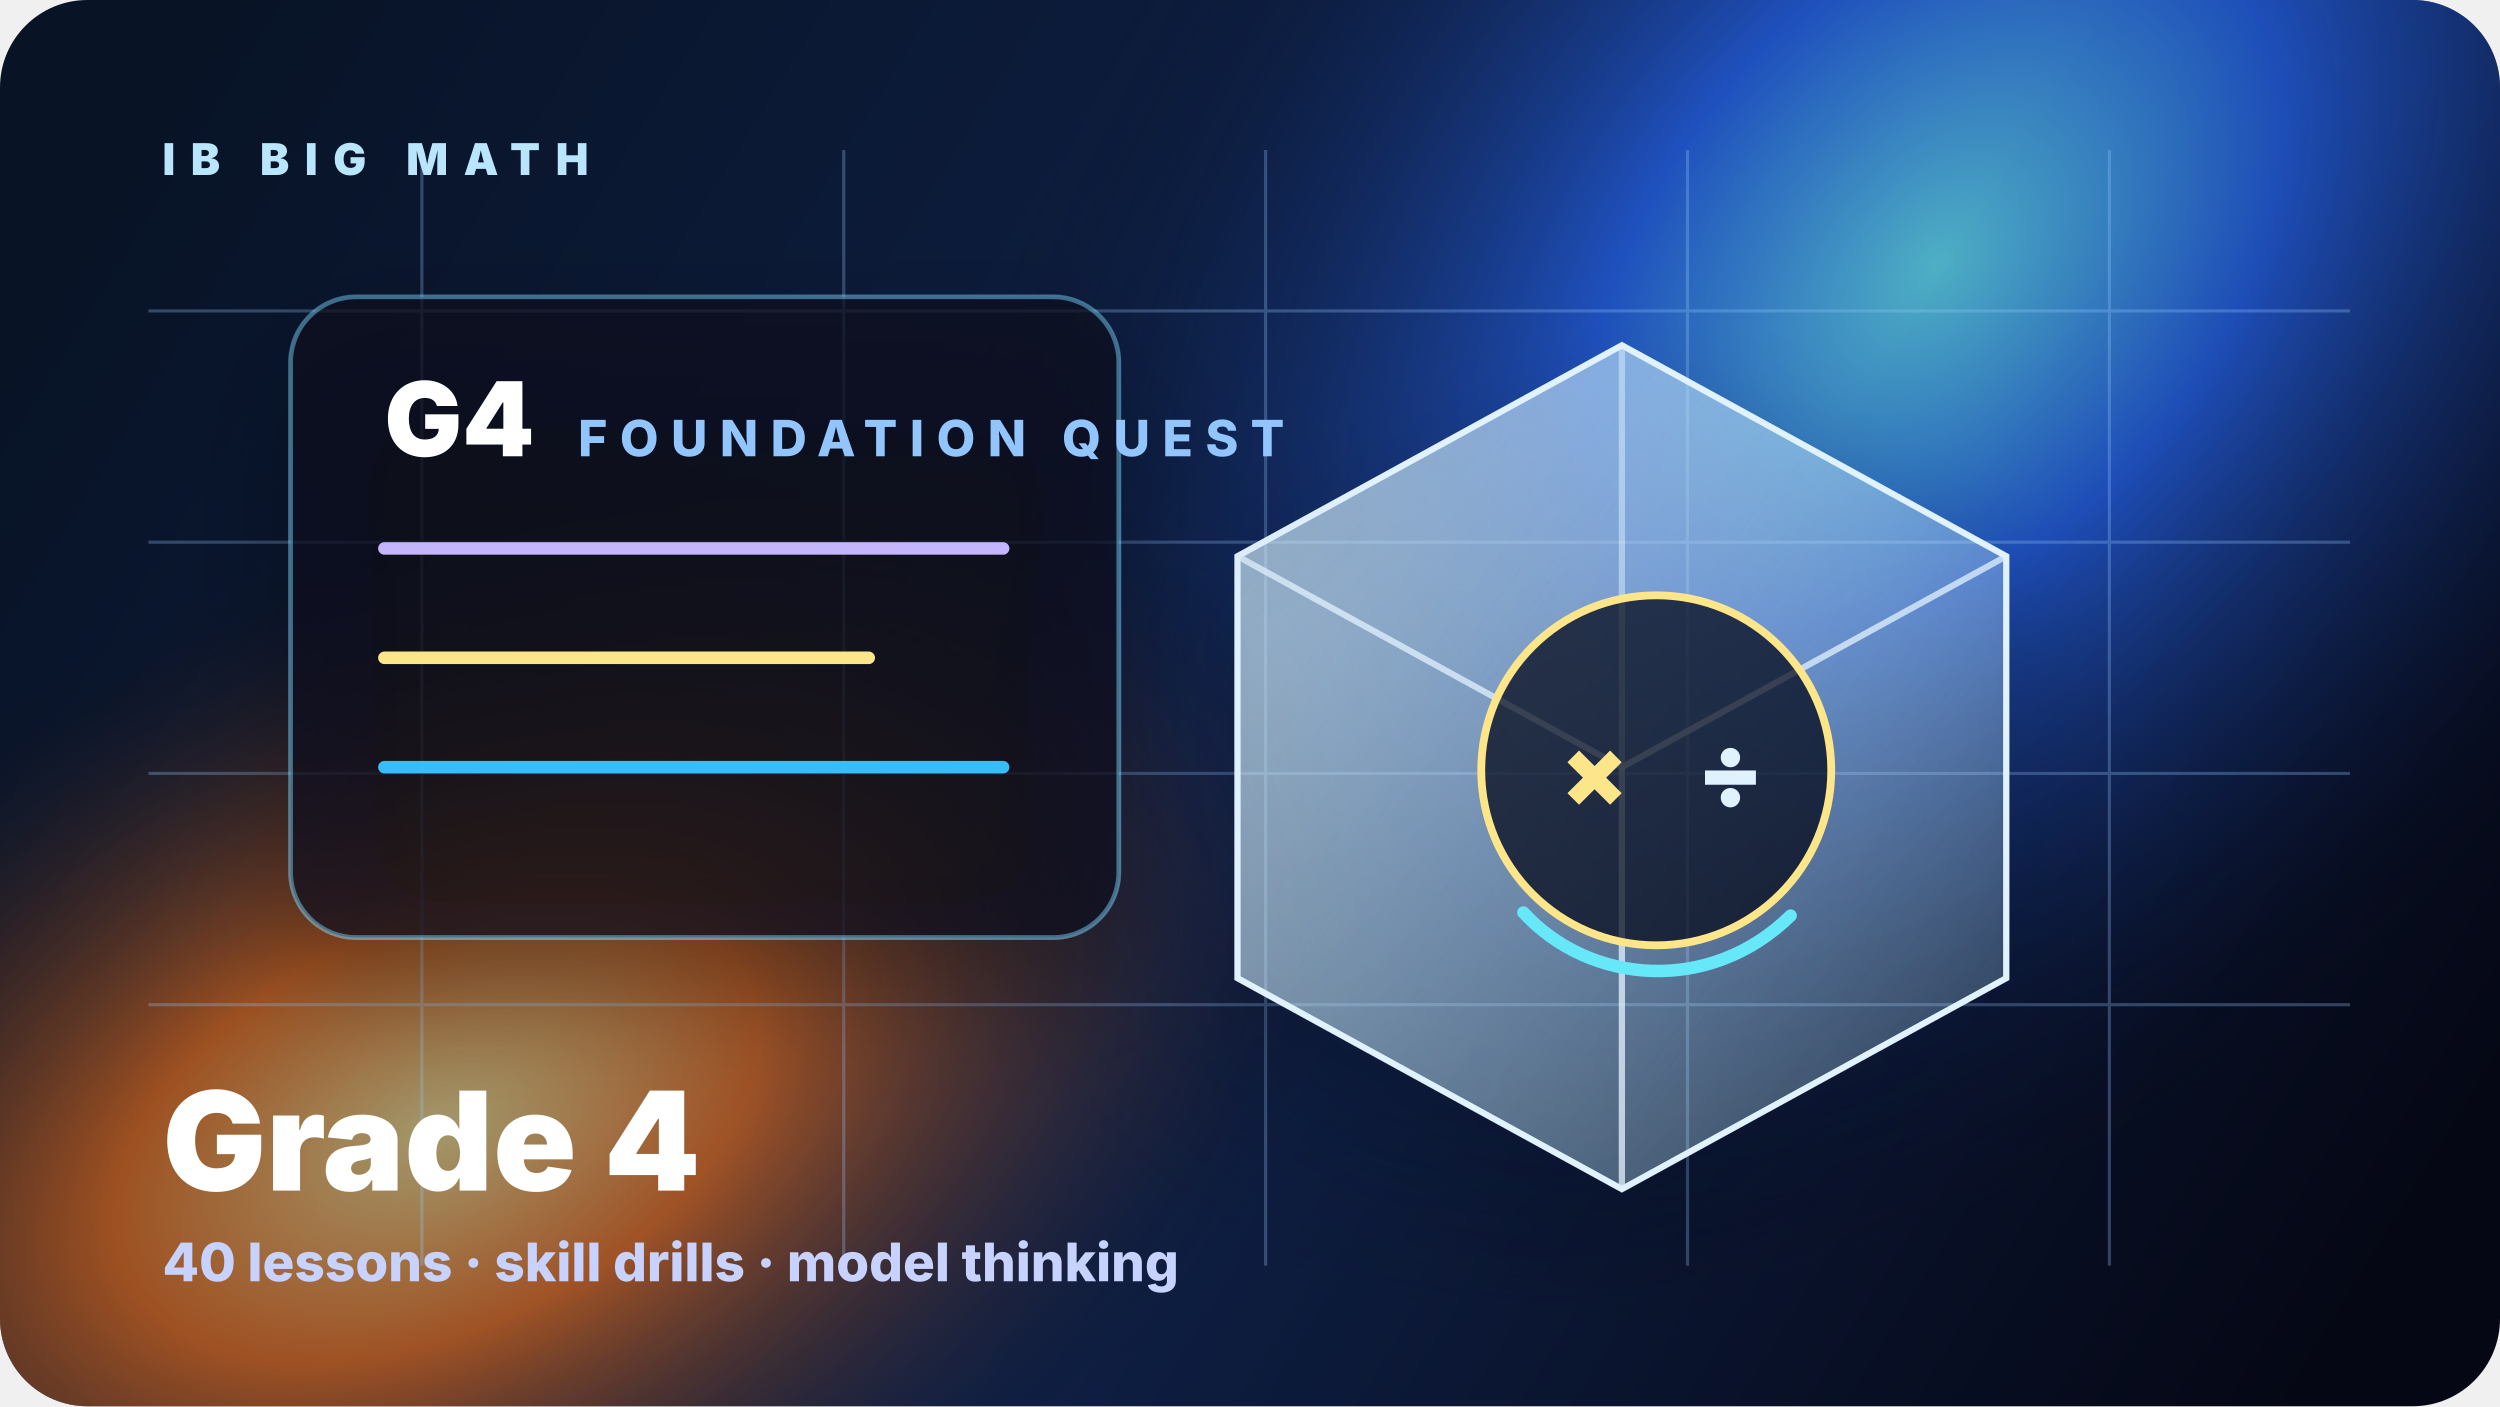
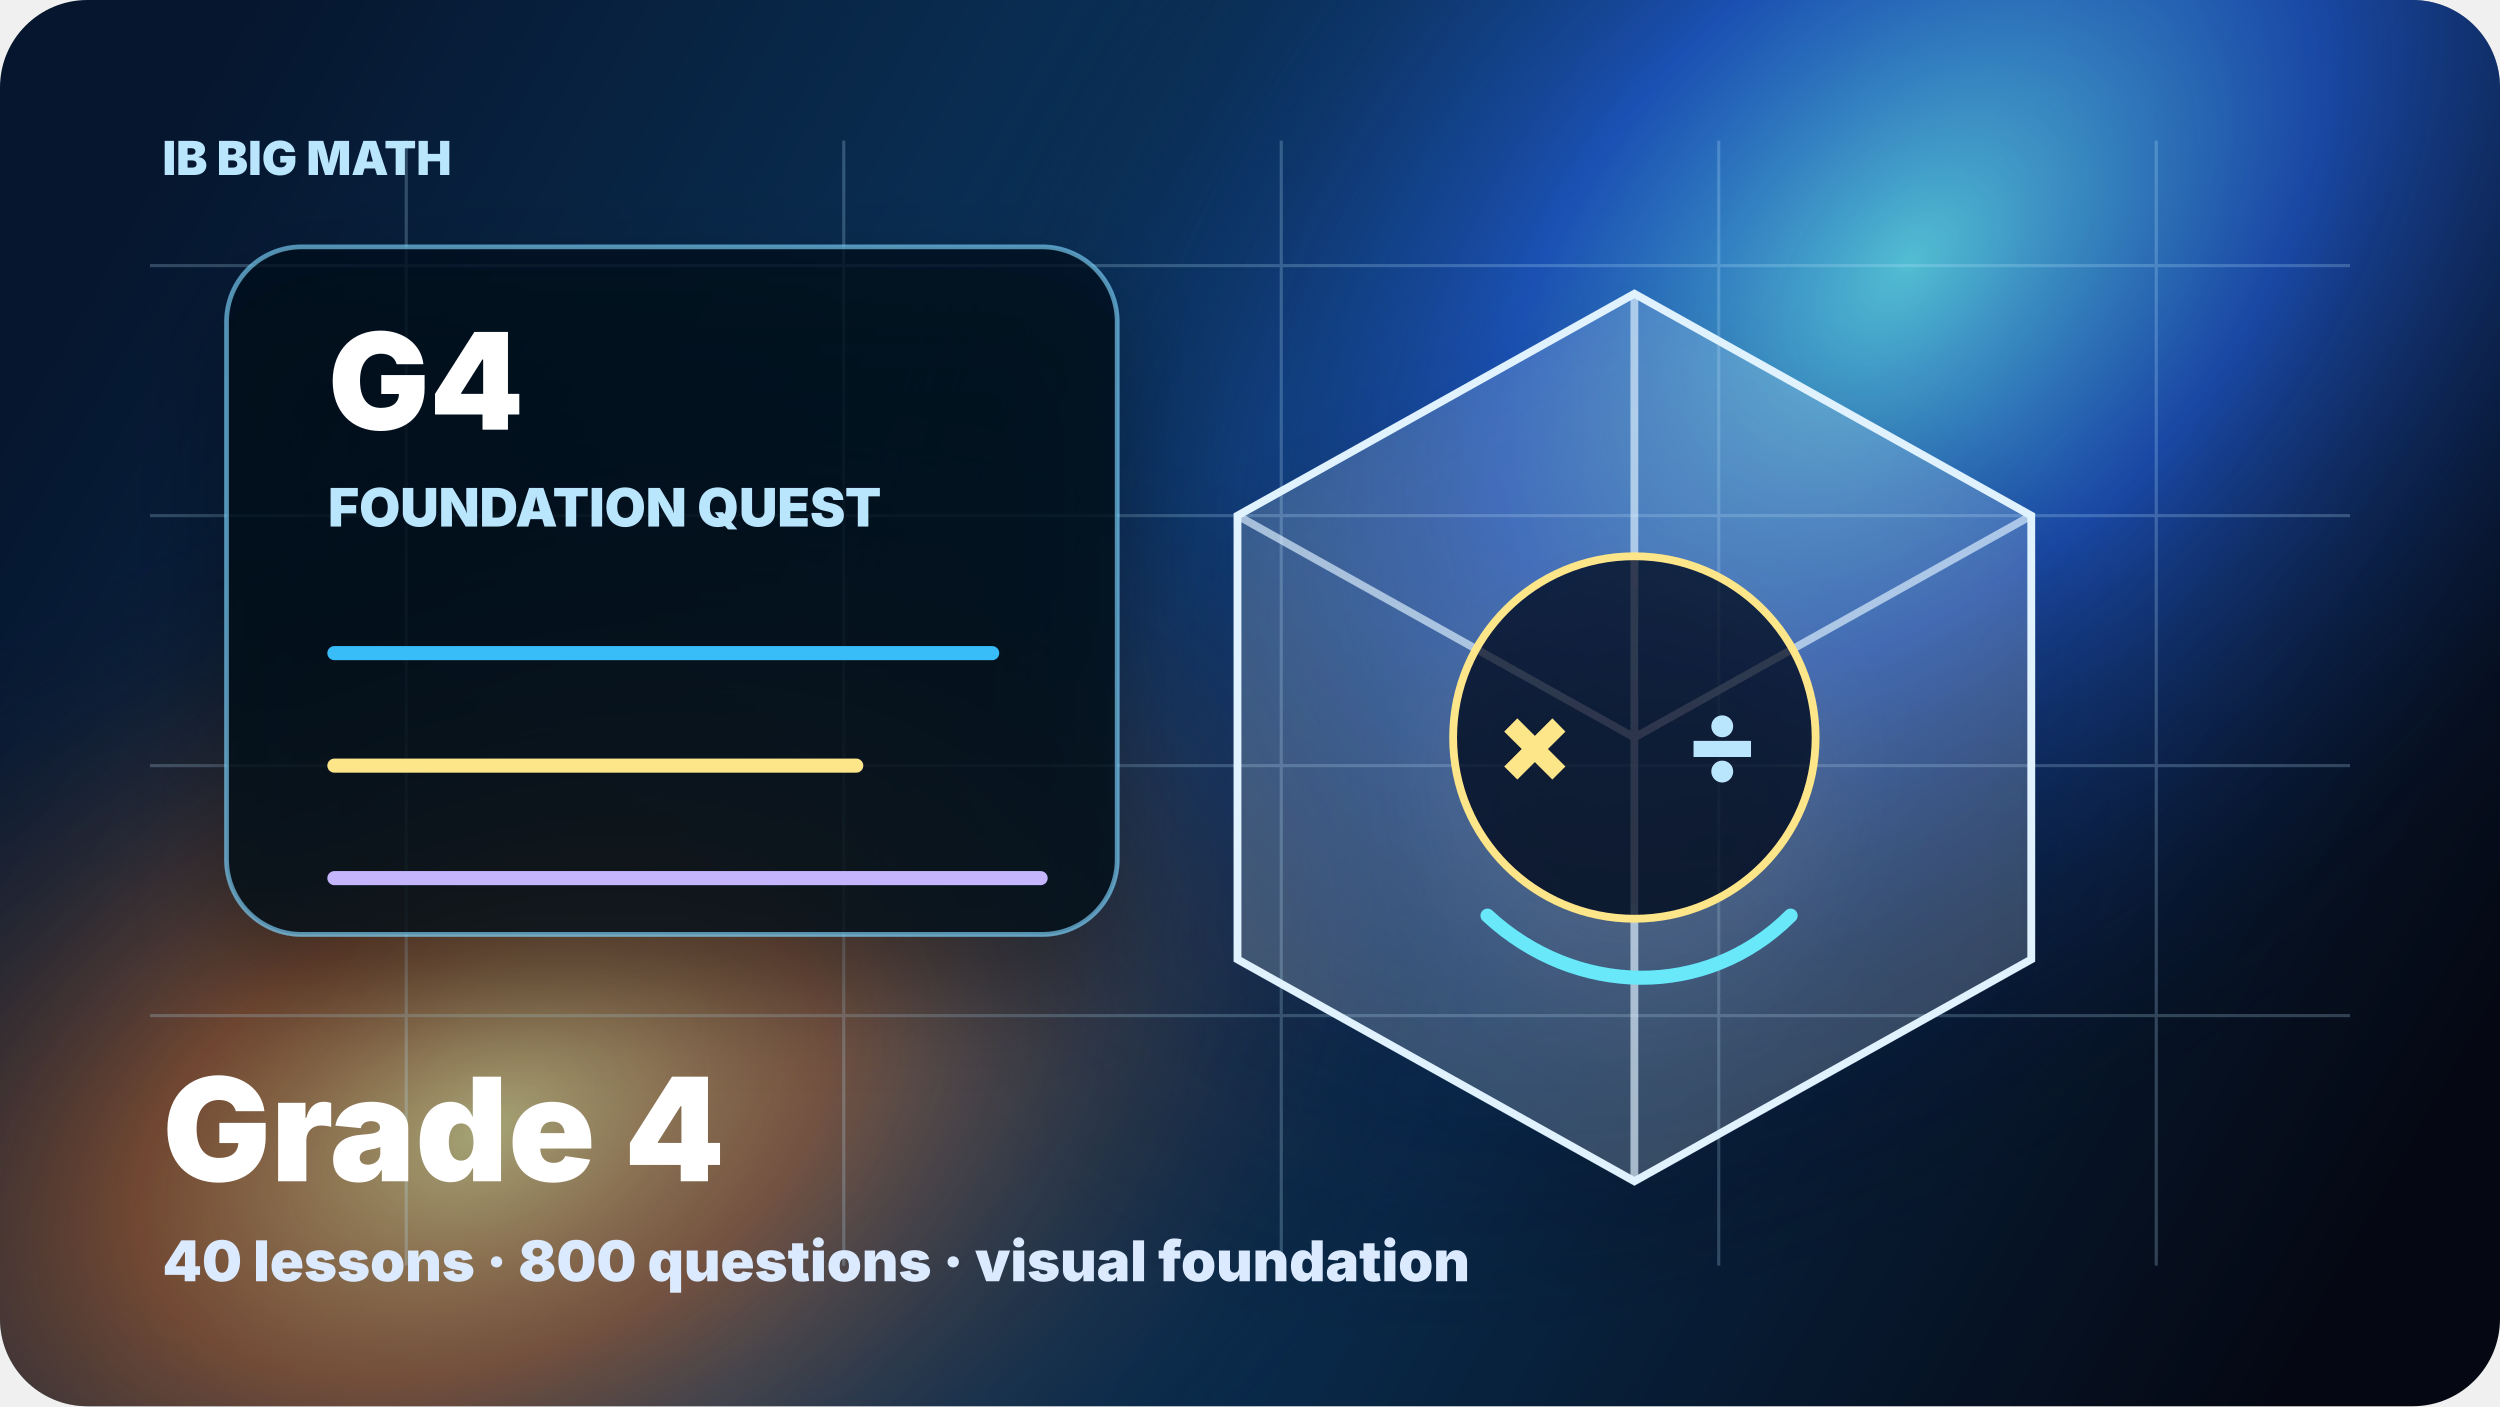
<svg xmlns="http://www.w3.org/2000/svg" width="1600" height="900" viewBox="0 0 1600 900" fill="none">
  <defs>
-     <radialGradient id="g4GlowA" cx="0" cy="0" r="1" gradientUnits="userSpaceOnUse" gradientTransform="translate(1240 170) rotate(132) scale(780 520)">
+     <linearGradient id="bg" x1="116" y1="70" x2="1484" y2="850" gradientUnits="userSpaceOnUse">
+       <stop stop-color="#06162E" />
+       <stop offset="0.45" stop-color="#0B3A65" />
+       <stop offset="1" stop-color="#050813" />
+     </linearGradient>
+     <radialGradient id="cyan" cx="0" cy="0" r="1" gradientUnits="userSpaceOnUse" gradientTransform="translate(1220 170) rotate(135) scale(820 520)">
      <stop stop-color="#67E8F9" />
-       <stop offset="0.34" stop-color="#2563EB" />
-       <stop offset="1" stop-color="#070A18" stop-opacity="0" />
+       <stop offset="0.38" stop-color="#2563EB" stop-opacity="0.78" />
+       <stop offset="1" stop-color="#020617" stop-opacity="0" />
    </radialGradient>
-     <radialGradient id="g4GlowB" cx="0" cy="0" r="1" gradientUnits="userSpaceOnUse" gradientTransform="translate(280 720) rotate(-25) scale(640 380)">
+     <radialGradient id="gold" cx="0" cy="0" r="1" gradientUnits="userSpaceOnUse" gradientTransform="translate(310 720) rotate(-22) scale(680 430)">
      <stop stop-color="#FDE68A" />
-       <stop offset="0.34" stop-color="#F97316" />
-       <stop offset="1" stop-color="#070A18" stop-opacity="0" />
+       <stop offset="0.34" stop-color="#F97316" stop-opacity="0.68" />
+       <stop offset="1" stop-color="#020617" stop-opacity="0" />
    </radialGradient>
-     <linearGradient id="g4Bg" x1="113" y1="54" x2="1478" y2="896" gradientUnits="userSpaceOnUse">
-       <stop stop-color="#081326" />
-       <stop offset="0.52" stop-color="#0F2148" />
-       <stop offset="1" stop-color="#050714" />
-     </linearGradient>
-     <linearGradient id="g4Panel" x1="492" y1="214" x2="1225" y2="742" gradientUnits="userSpaceOnUse">
-       <stop stop-color="#E0F2FE" stop-opacity="0.94" />
-       <stop offset="1" stop-color="#BAE6FD" stop-opacity="0.2" />
-     </linearGradient>
-     <filter id="g4Shadow" x="-80" y="-80" width="1760" height="1060" filterUnits="userSpaceOnUse" color-interpolation-filters="sRGB">
-       <feDropShadow dx="0" dy="34" stdDeviation="38" flood-color="#000000" flood-opacity="0.42" />
+     <filter id="shadow" x="-140" y="-140" width="1880" height="1180" filterUnits="userSpaceOnUse" color-interpolation-filters="sRGB">
+       <feDropShadow dx="0" dy="34" stdDeviation="34" flood-color="#000000" flood-opacity="0.44" />
    </filter>
  </defs>
-   <rect width="1600" height="900" rx="56" fill="url(#g4Bg)" />
-   <rect width="1600" height="900" rx="56" fill="url(#g4GlowA)" opacity="0.72" />
-   <rect width="1600" height="900" rx="56" fill="url(#g4GlowB)" opacity="0.62" />
-   <g opacity="0.3">
-     <path d="M95 199H1504" stroke="#93C5FD" stroke-width="2" />
-     <path d="M95 347H1504" stroke="#93C5FD" stroke-width="2" />
-     <path d="M95 495H1504" stroke="#93C5FD" stroke-width="2" />
-     <path d="M95 643H1504" stroke="#93C5FD" stroke-width="2" />
-     <path d="M270 96V810" stroke="#93C5FD" stroke-width="2" />
-     <path d="M540 96V810" stroke="#93C5FD" stroke-width="2" />
-     <path d="M810 96V810" stroke="#93C5FD" stroke-width="2" />
-     <path d="M1080 96V810" stroke="#93C5FD" stroke-width="2" />
-     <path d="M1350 96V810" stroke="#93C5FD" stroke-width="2" />
+   <rect width="1600" height="900" rx="56" fill="url(#bg)" />
+   <rect width="1600" height="900" rx="56" fill="url(#cyan)" opacity="0.78" />
+   <rect width="1600" height="900" rx="56" fill="url(#gold)" opacity="0.64" />
+   <g opacity="0.24">
+     <path d="M96 170H1504M96 330H1504M96 490H1504M96 650H1504" stroke="#BAE6FD" stroke-width="2" />
+     <path d="M260 90V810M540 90V810M820 90V810M1100 90V810M1380 90V810" stroke="#BAE6FD" stroke-width="2" />
  </g>
-   <g filter="url(#g4Shadow)">
-     <path d="M1038 221L1284 356V626L1038 761L792 626V356L1038 221Z" fill="url(#g4Panel)" stroke="#E0F2FE" stroke-width="4" />
-     <path d="M792 356L1038 491L1284 356" stroke="#E0F2FE" stroke-width="4" opacity="0.76" />
-     <path d="M1038 491V761" stroke="#E0F2FE" stroke-width="4" opacity="0.76" />
-     <path d="M1038 221V491" stroke="#E0F2FE" stroke-width="4" opacity="0.48" />
+   <g filter="url(#shadow)">
+     <rect x="145" y="158" width="570" height="440" rx="48" fill="#06111F" fill-opacity="0.78" stroke="#7DD3FC" stroke-opacity="0.64" stroke-width="3" />
+     <text x="210" y="275" fill="#FFFFFF" font-family="Inter, Arial, sans-serif" font-size="86" font-weight="950">G4</text>
+     <text x="210" y="337" fill="#BAE6FD" font-family="Inter, Arial, sans-serif" font-size="34" font-weight="900">FOUNDATION QUEST</text>
+     <path d="M214 418H635" stroke="#38BDF8" stroke-width="9" stroke-linecap="round" />
+     <path d="M214 490H548" stroke="#FDE68A" stroke-width="9" stroke-linecap="round" />
+     <path d="M214 562H666" stroke="#C4B5FD" stroke-width="9" stroke-linecap="round" />
  </g>
-   <g filter="url(#g4Shadow)">
-     <rect x="186" y="190" width="530" height="410" rx="42" fill="#07111F" fill-opacity="0.72" stroke="#7DD3FC" stroke-opacity="0.46" stroke-width="3" />
-     <path d="M246 491H642" stroke="#38BDF8" stroke-width="8" stroke-linecap="round" />
-     <path d="M246 421H556" stroke="#FDE68A" stroke-width="8" stroke-linecap="round" />
-     <path d="M246 351H642" stroke="#C4B5FD" stroke-width="8" stroke-linecap="round" />
-     <text x="246" y="292" fill="#FFFFFF" font-family="Inter, Arial, sans-serif" font-size="66" font-weight="900">G4</text>
-     <text x="370" y="292" fill="#93C5FD" font-family="Inter, Arial, sans-serif" font-size="32" font-weight="800" letter-spacing="8">FOUNDATION QUEST</text>
+   <g filter="url(#shadow)">
+     <path d="M1046 188L1300 330V614L1046 756L792 614V330L1046 188Z" fill="#DBEAFE" fill-opacity="0.18" stroke="#E0F2FE" stroke-width="5" />
+     <path d="M792 330L1046 472L1300 330M1046 472V756M1046 188V472" stroke="#E0F2FE" stroke-opacity="0.66" stroke-width="5" />
+     <circle cx="1046" cy="472" r="116" fill="#020617" fill-opacity="0.72" stroke="#FDE68A" stroke-width="5" />
+     <text x="958" y="500" fill="#FDE68A" font-family="Inter, Arial, sans-serif" font-size="70" font-weight="950">×</text>
+     <text x="1078" y="500" fill="#BAE6FD" font-family="Inter, Arial, sans-serif" font-size="70" font-weight="950">÷</text>
+     <path d="M952 586C1008 638 1092 640 1146 586" stroke="#67E8F9" stroke-width="9" stroke-linecap="round" />
  </g>
-   <g>
-     <circle cx="1060" cy="493" r="112" fill="#020617" fill-opacity="0.72" stroke="#FDE68A" stroke-width="5" />
-     <text x="999" y="516" fill="#FDE68A" font-family="Inter, Arial, sans-serif" font-size="62" font-weight="900">×</text>
-     <text x="1086" y="516" fill="#E0F2FE" font-family="Inter, Arial, sans-serif" font-size="62" font-weight="900">÷</text>
-     <path d="M975 584C1017 630 1094 637 1146 586" stroke="#67E8F9" stroke-width="8" stroke-linecap="round" />
-   </g>
-   <text x="104" y="112" fill="#BAE6FD" font-family="Inter, Arial, sans-serif" font-size="28" font-weight="900" letter-spacing="10">IB BIG MATH</text>
-   <text x="104" y="762" fill="#FFFFFF" font-family="Inter, Arial, sans-serif" font-size="88" font-weight="950">Grade 4</text>
-   <text x="104" y="820" fill="#C7D2FE" font-family="Inter, Arial, sans-serif" font-size="34" font-weight="800">40 lessons · skill drills · model thinking</text>
+   <text x="104" y="112" fill="#BAE6FD" font-family="Inter, Arial, sans-serif" font-size="30" font-weight="900">IB BIG MATH</text>
+   <text x="104" y="756" fill="#FFFFFF" font-family="Inter, Arial, sans-serif" font-size="92" font-weight="950">Grade 4</text>
+   <text x="104" y="820" fill="#DBEAFE" font-family="Inter, Arial, sans-serif" font-size="36" font-weight="850">40 lessons · 800 questions · visual foundation</text>
</svg>
